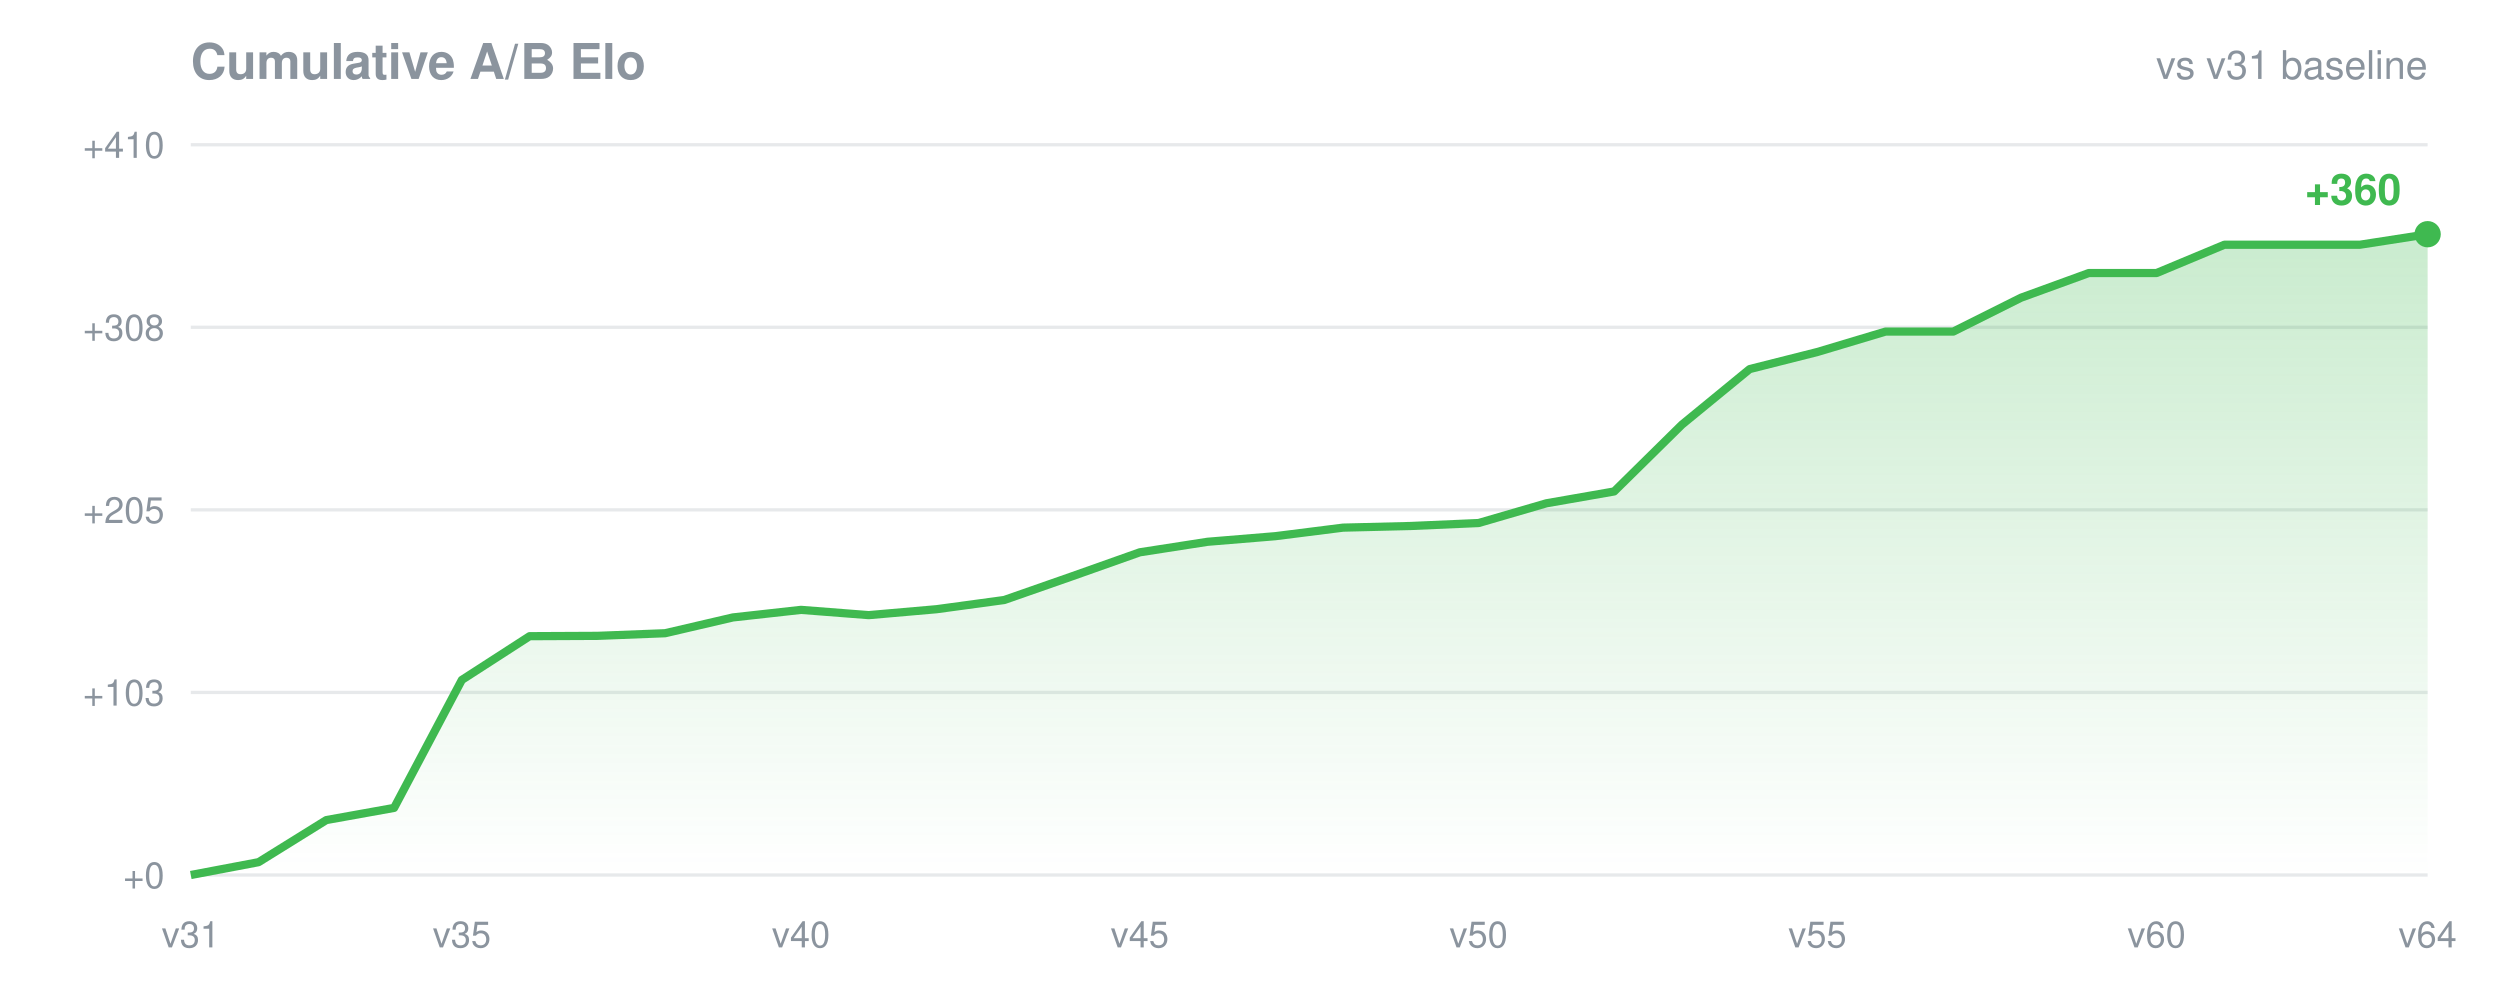
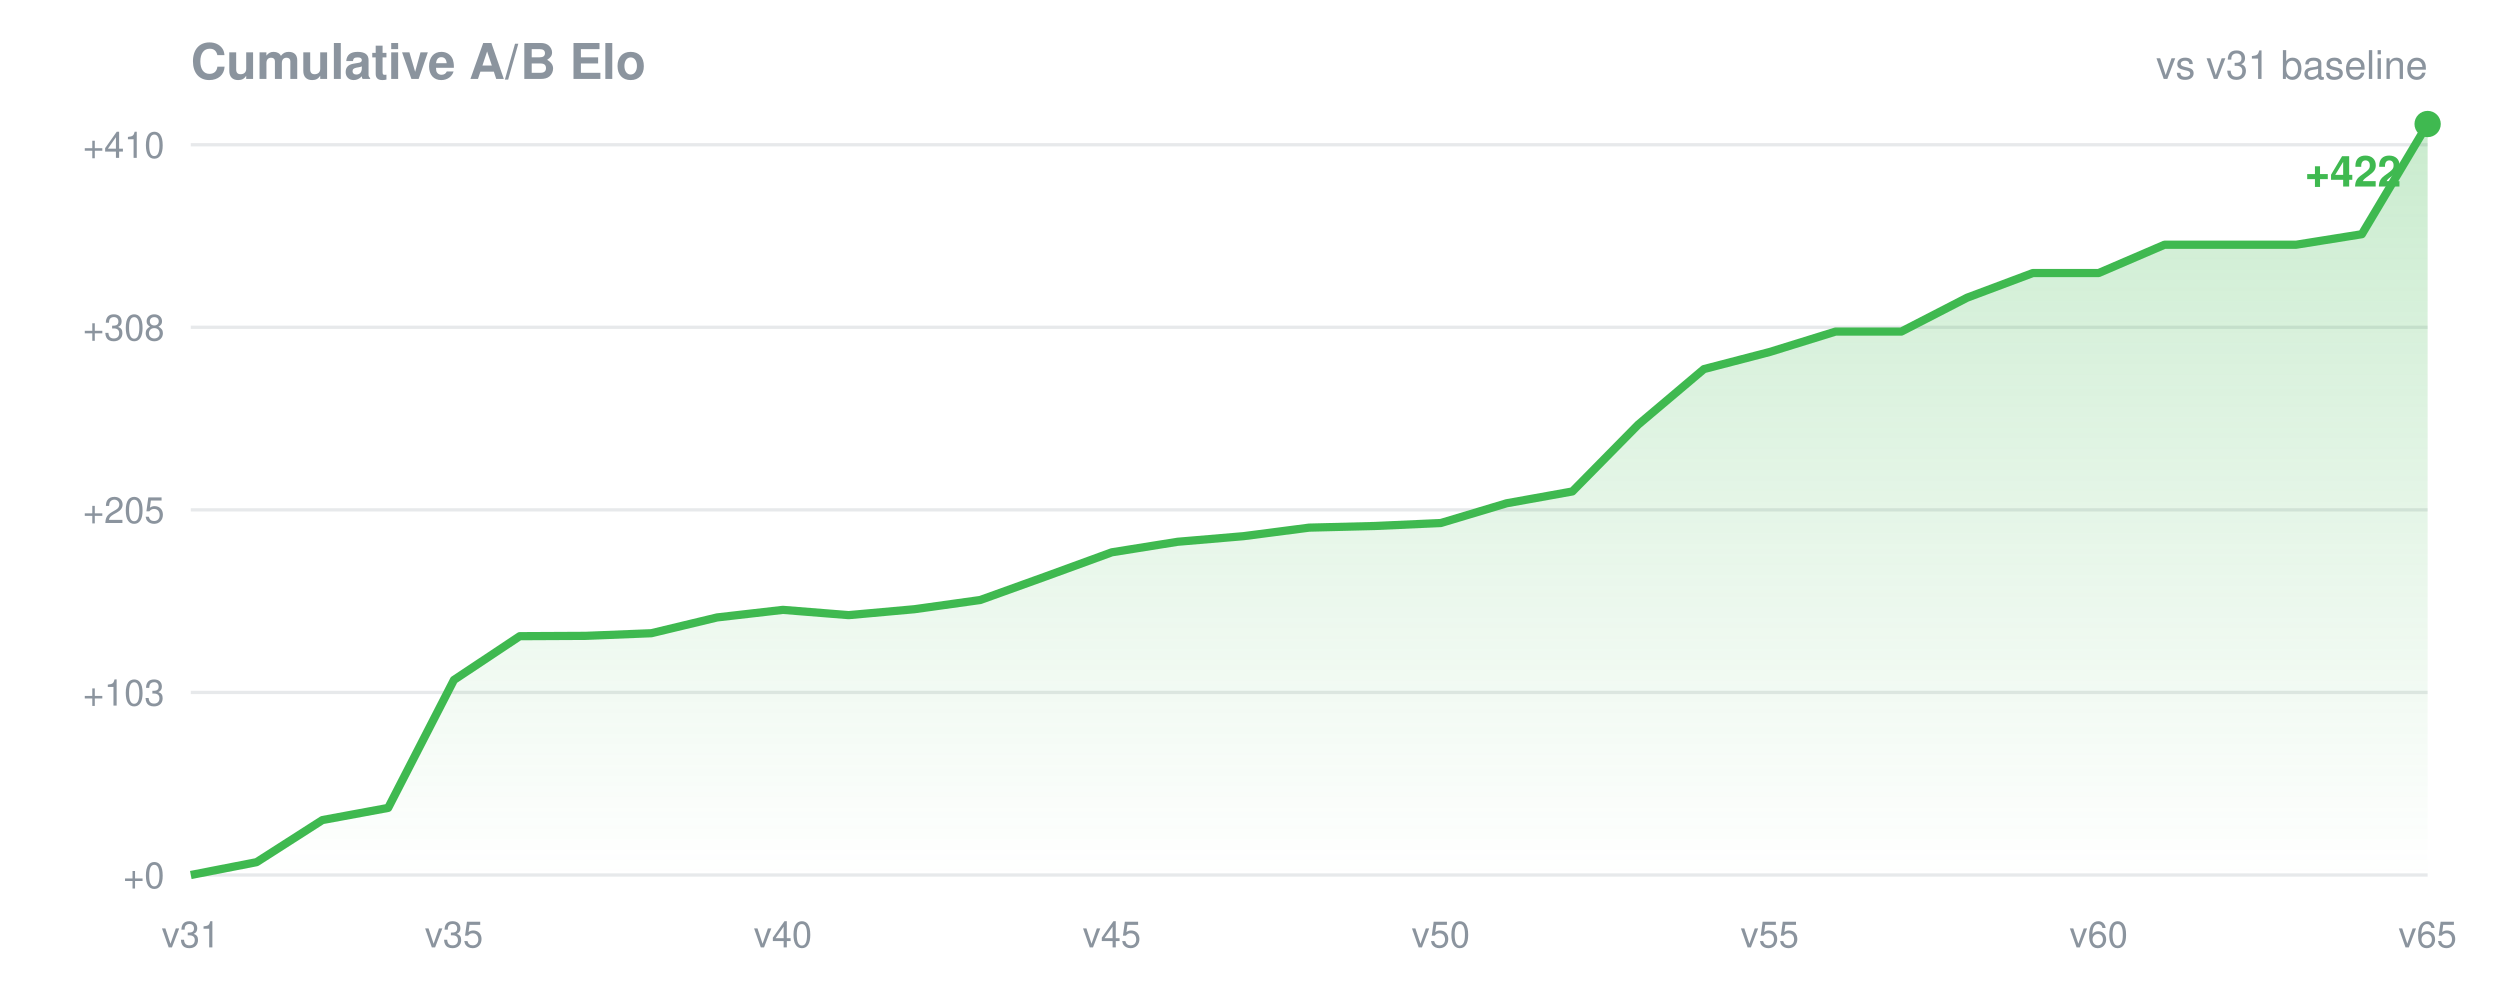
<svg xmlns="http://www.w3.org/2000/svg" width="760" height="300" viewBox="0 0 760 300" preserveAspectRatio="xMidYMid meet" font-family="-apple-system,Segoe UI,Helvetica,Arial,sans-serif">
  <defs>
    <linearGradient id="g3fb950" x1="0" y1="0" x2="0" y2="1">
      <stop offset="0" stop-color="#3fb950" stop-opacity="0.28" />
      <stop offset="1" stop-color="#3fb950" stop-opacity="0" />
    </linearGradient>
  </defs>
  <text x="58" y="24" fill="#8b949e" font-size="15" font-weight="700">Cumulative A/B Elo</text>
  <text x="738" y="24" fill="#8b949e" font-size="12" text-anchor="end">vs v31 baseline</text>
  <line x1="58" y1="266.0" x2="738" y2="266.0" stroke="#8b949e33" />
  <text x="50" y="270.0" fill="#8b949e" font-size="11" text-anchor="end">+0</text>
  <line x1="58" y1="210.5" x2="738" y2="210.5" stroke="#8b949e33" />
  <text x="50" y="214.5" fill="#8b949e" font-size="11" text-anchor="end">+103</text>
  <line x1="58" y1="155.0" x2="738" y2="155.0" stroke="#8b949e33" />
  <text x="50" y="159.0" fill="#8b949e" font-size="11" text-anchor="end">+205</text>
  <line x1="58" y1="99.5" x2="738" y2="99.5" stroke="#8b949e33" />
  <text x="50" y="103.5" fill="#8b949e" font-size="11" text-anchor="end">+308</text>
  <line x1="58" y1="44.0" x2="738" y2="44.0" stroke="#8b949e33" />
  <text x="50" y="48.0" fill="#8b949e" font-size="11" text-anchor="end">+410</text>
  <text x="58.0" y="288" fill="#8b949e" font-size="11" text-anchor="middle">v31</text>
-   <text x="140.4" y="288" fill="#8b949e" font-size="11" text-anchor="middle">v35</text>
-   <text x="243.5" y="288" fill="#8b949e" font-size="11" text-anchor="middle">v40</text>
-   <text x="346.5" y="288" fill="#8b949e" font-size="11" text-anchor="middle">v45</text>
-   <text x="449.5" y="288" fill="#8b949e" font-size="11" text-anchor="middle">v50</text>
-   <text x="552.5" y="288" fill="#8b949e" font-size="11" text-anchor="middle">v55</text>
-   <text x="655.6" y="288" fill="#8b949e" font-size="11" text-anchor="middle">v60</text>
-   <text x="738.0" y="288" fill="#8b949e" font-size="11" text-anchor="middle">v64</text>
-   <path d="M58.0,266.0 L58.0,266.0 L78.6,262.1 L99.2,249.3 L119.8,245.6 L140.4,206.7 L161.0,193.4 L181.6,193.3 L202.2,192.5 L222.8,187.7 L243.5,185.4 L264.1,187.0 L284.7,185.2 L305.3,182.4 L325.9,175.2 L346.5,167.9 L367.1,164.7 L387.7,163.0 L408.3,160.4 L428.9,159.9 L449.5,159.0 L470.1,153.0 L490.7,149.4 L511.3,129.1 L531.9,112.2 L552.5,107.0 L573.2,100.8 L593.8,100.8 L614.4,90.5 L635.0,83.0 L655.6,83.0 L676.2,74.4 L696.8,74.4 L717.4,74.4 L738.0,71.2 L738.0,266.0 Z" fill="url(#g3fb950)" />
-   <polyline points="58.0,266.0 78.6,262.1 99.2,249.3 119.8,245.6 140.4,206.7 161.0,193.4 181.6,193.3 202.2,192.5 222.8,187.7 243.5,185.4 264.1,187.0 284.7,185.2 305.3,182.4 325.9,175.2 346.5,167.9 367.1,164.7 387.7,163.0 408.3,160.4 428.9,159.9 449.5,159.0 470.1,153.0 490.7,149.4 511.3,129.1 531.9,112.2 552.5,107.0 573.2,100.8 593.8,100.8 614.4,90.5 635.0,83.0 655.6,83.0 676.2,74.4 696.8,74.4 717.4,74.4 738.0,71.2" fill="none" stroke="#3fb950" stroke-width="2.5" stroke-linejoin="round" />
-   <circle cx="738.0" cy="71.2" r="4" fill="#3fb950" />
-   <text x="730.0" y="62.2" fill="#3fb950" font-size="13" font-weight="700" text-anchor="end">+360</text>
+   <text x="138.0" y="288" fill="#8b949e" font-size="11" text-anchor="middle">v35</text>
+   <text x="238.0" y="288" fill="#8b949e" font-size="11" text-anchor="middle">v40</text>
+   <text x="338.0" y="288" fill="#8b949e" font-size="11" text-anchor="middle">v45</text>
+   <text x="438.0" y="288" fill="#8b949e" font-size="11" text-anchor="middle">v50</text>
+   <text x="538.0" y="288" fill="#8b949e" font-size="11" text-anchor="middle">v55</text>
+   <text x="638.0" y="288" fill="#8b949e" font-size="11" text-anchor="middle">v60</text>
+   <text x="738.0" y="288" fill="#8b949e" font-size="11" text-anchor="middle">v65</text>
+   <path d="M58.0,266.0 L58.0,266.0 L78.0,262.1 L98.0,249.3 L118.0,245.6 L138.0,206.7 L158.0,193.4 L178.0,193.3 L198.0,192.5 L218.0,187.7 L238.0,185.4 L258.0,187.0 L278.0,185.2 L298.0,182.4 L318.0,175.2 L338.0,167.9 L358.0,164.7 L378.0,163.0 L398.0,160.4 L418.0,159.9 L438.0,159.0 L458.0,153.0 L478.0,149.4 L498.0,129.1 L518.0,112.2 L538.0,107.0 L558.0,100.8 L578.0,100.8 L598.0,90.5 L618.0,83.0 L638.0,83.0 L658.0,74.4 L678.0,74.4 L698.0,74.4 L718.0,71.2 L738.0,37.7 L738.0,266.0 Z" fill="url(#g3fb950)" />
+   <polyline points="58.0,266.0 78.0,262.1 98.0,249.3 118.0,245.6 138.0,206.7 158.0,193.4 178.0,193.3 198.0,192.5 218.0,187.7 238.0,185.4 258.0,187.0 278.0,185.2 298.0,182.4 318.0,175.2 338.0,167.9 358.0,164.7 378.0,163.0 398.0,160.4 418.0,159.9 438.0,159.0 458.0,153.0 478.0,149.4 498.0,129.1 518.0,112.2 538.0,107.0 558.0,100.8 578.0,100.8 598.0,90.5 618.0,83.0 638.0,83.0 658.0,74.4 678.0,74.4 698.0,74.4 718.0,71.2 738.0,37.7" fill="none" stroke="#3fb950" stroke-width="2.5" stroke-linejoin="round" />
+   <circle cx="738.0" cy="37.7" r="4" fill="#3fb950" />
+   <text x="730.0" y="56.7" fill="#3fb950" font-size="13" font-weight="700" text-anchor="end">+422</text>
</svg>
